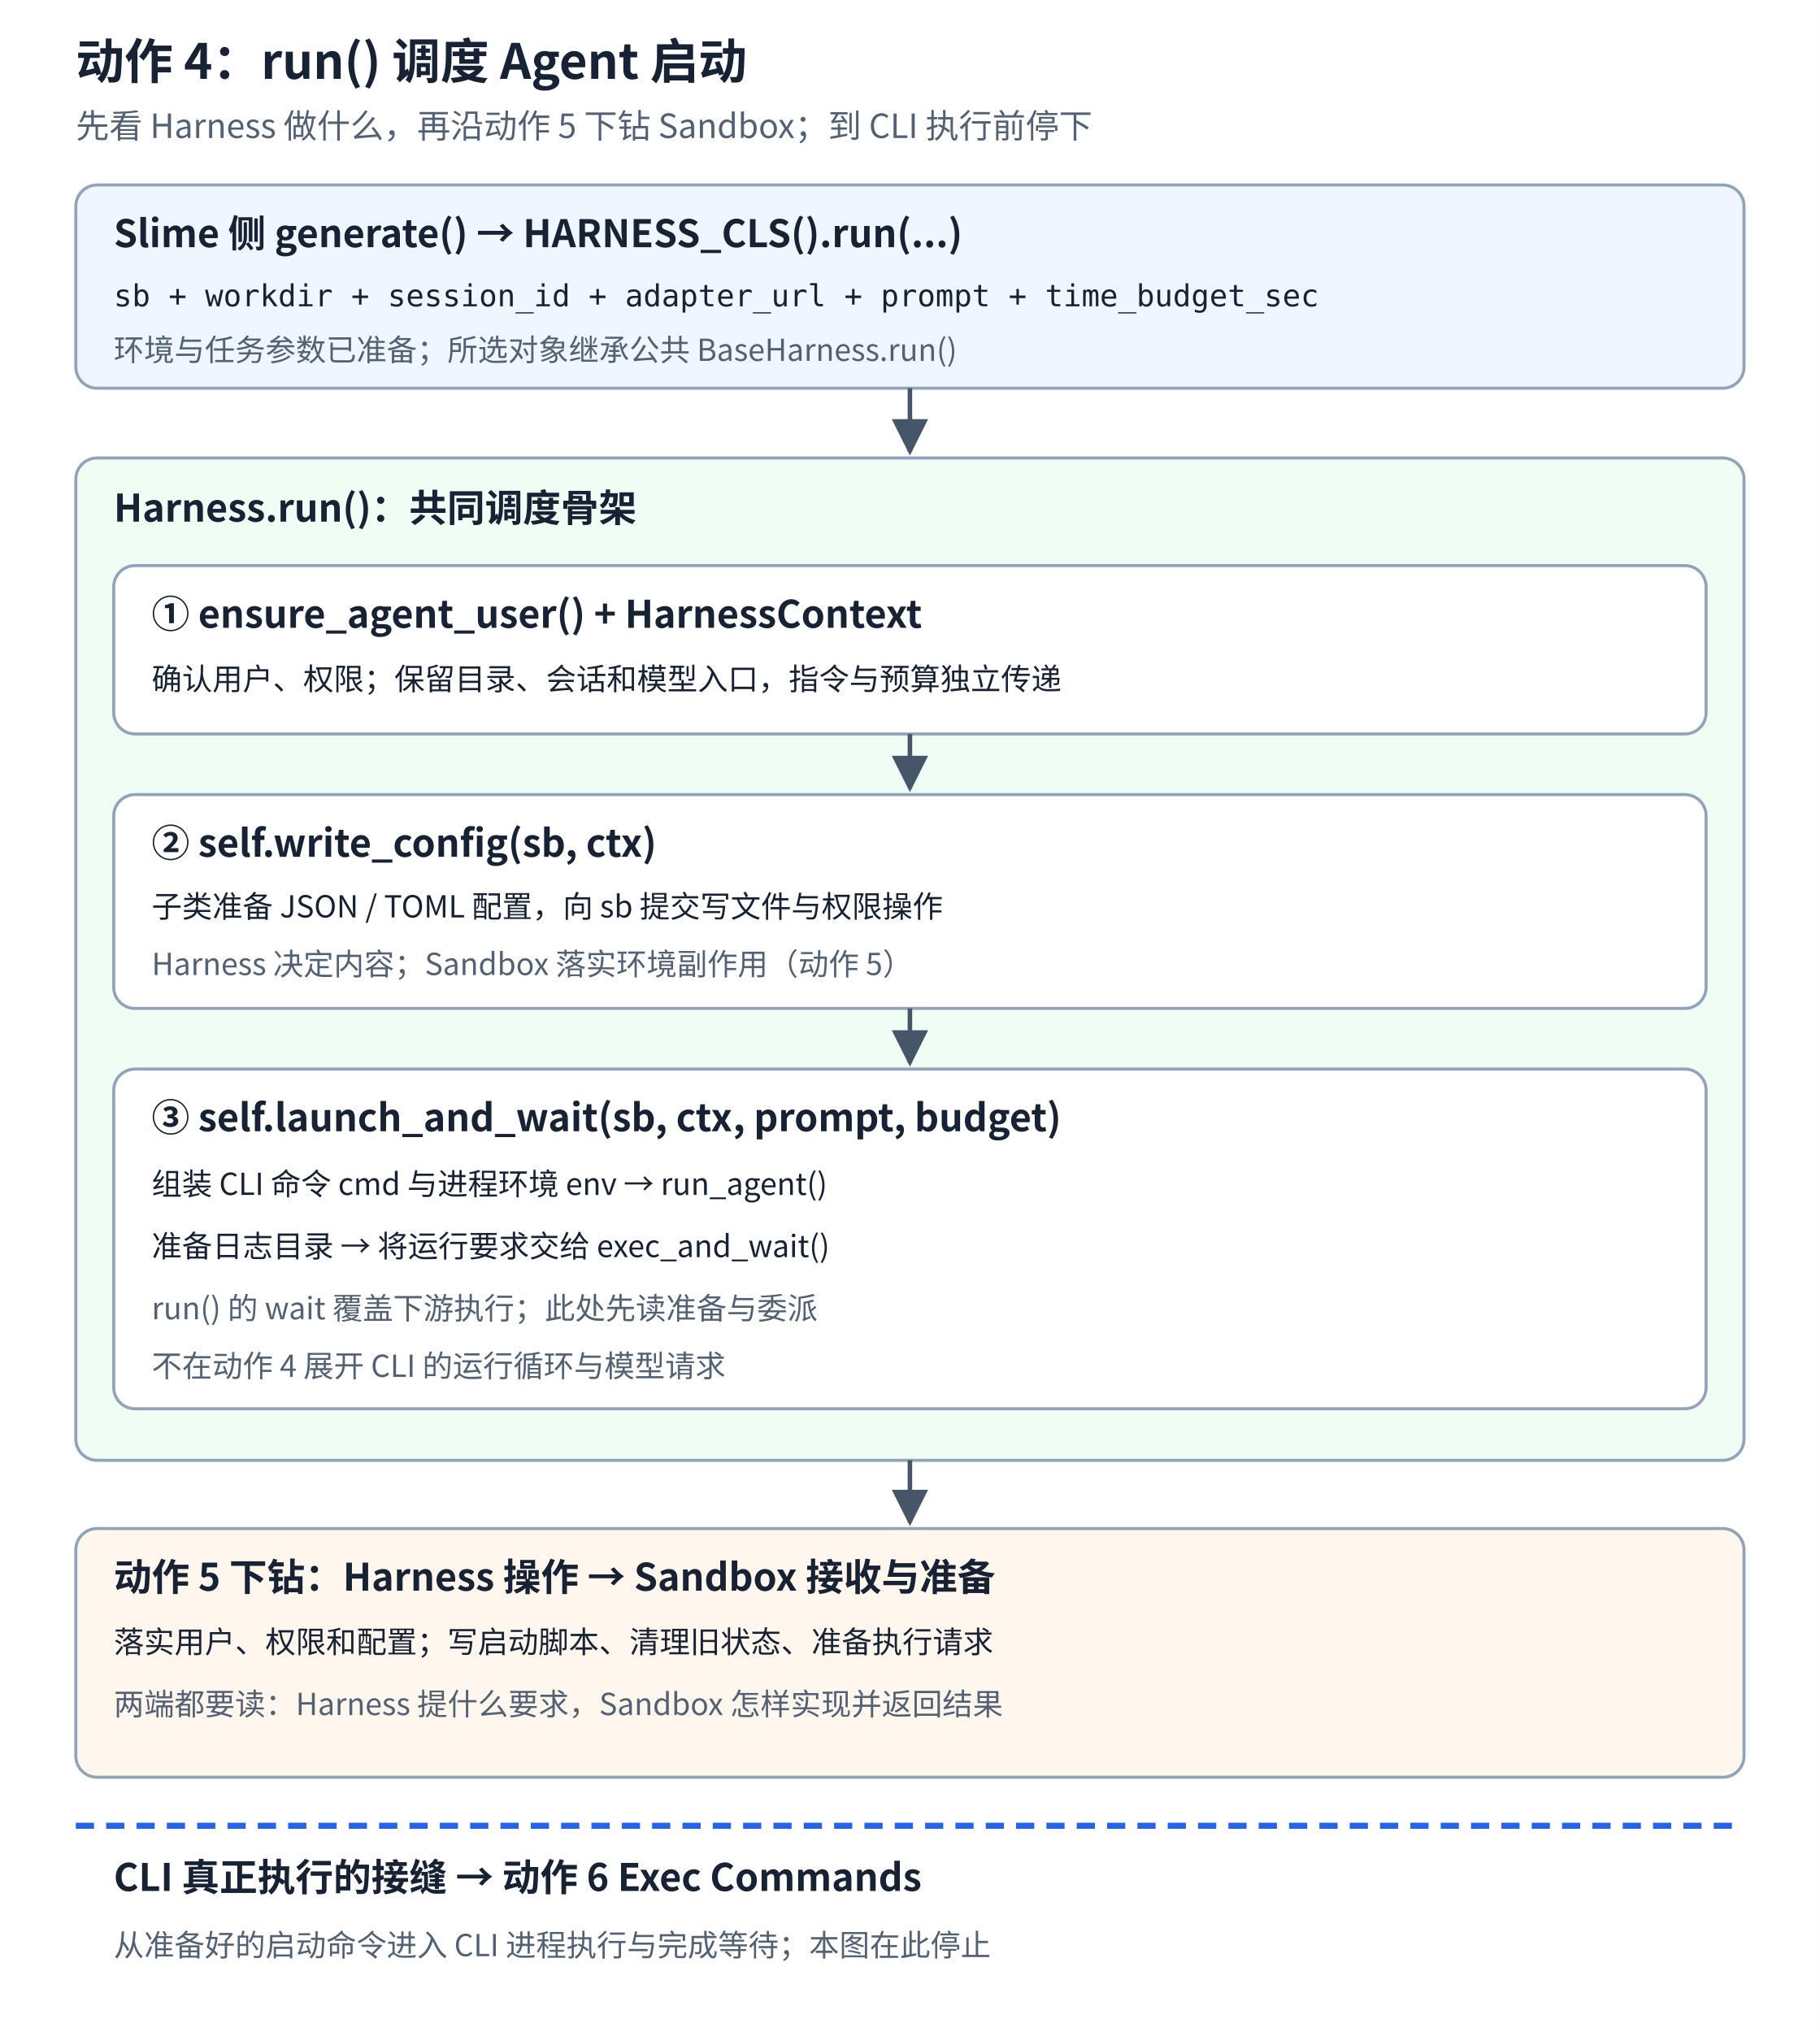
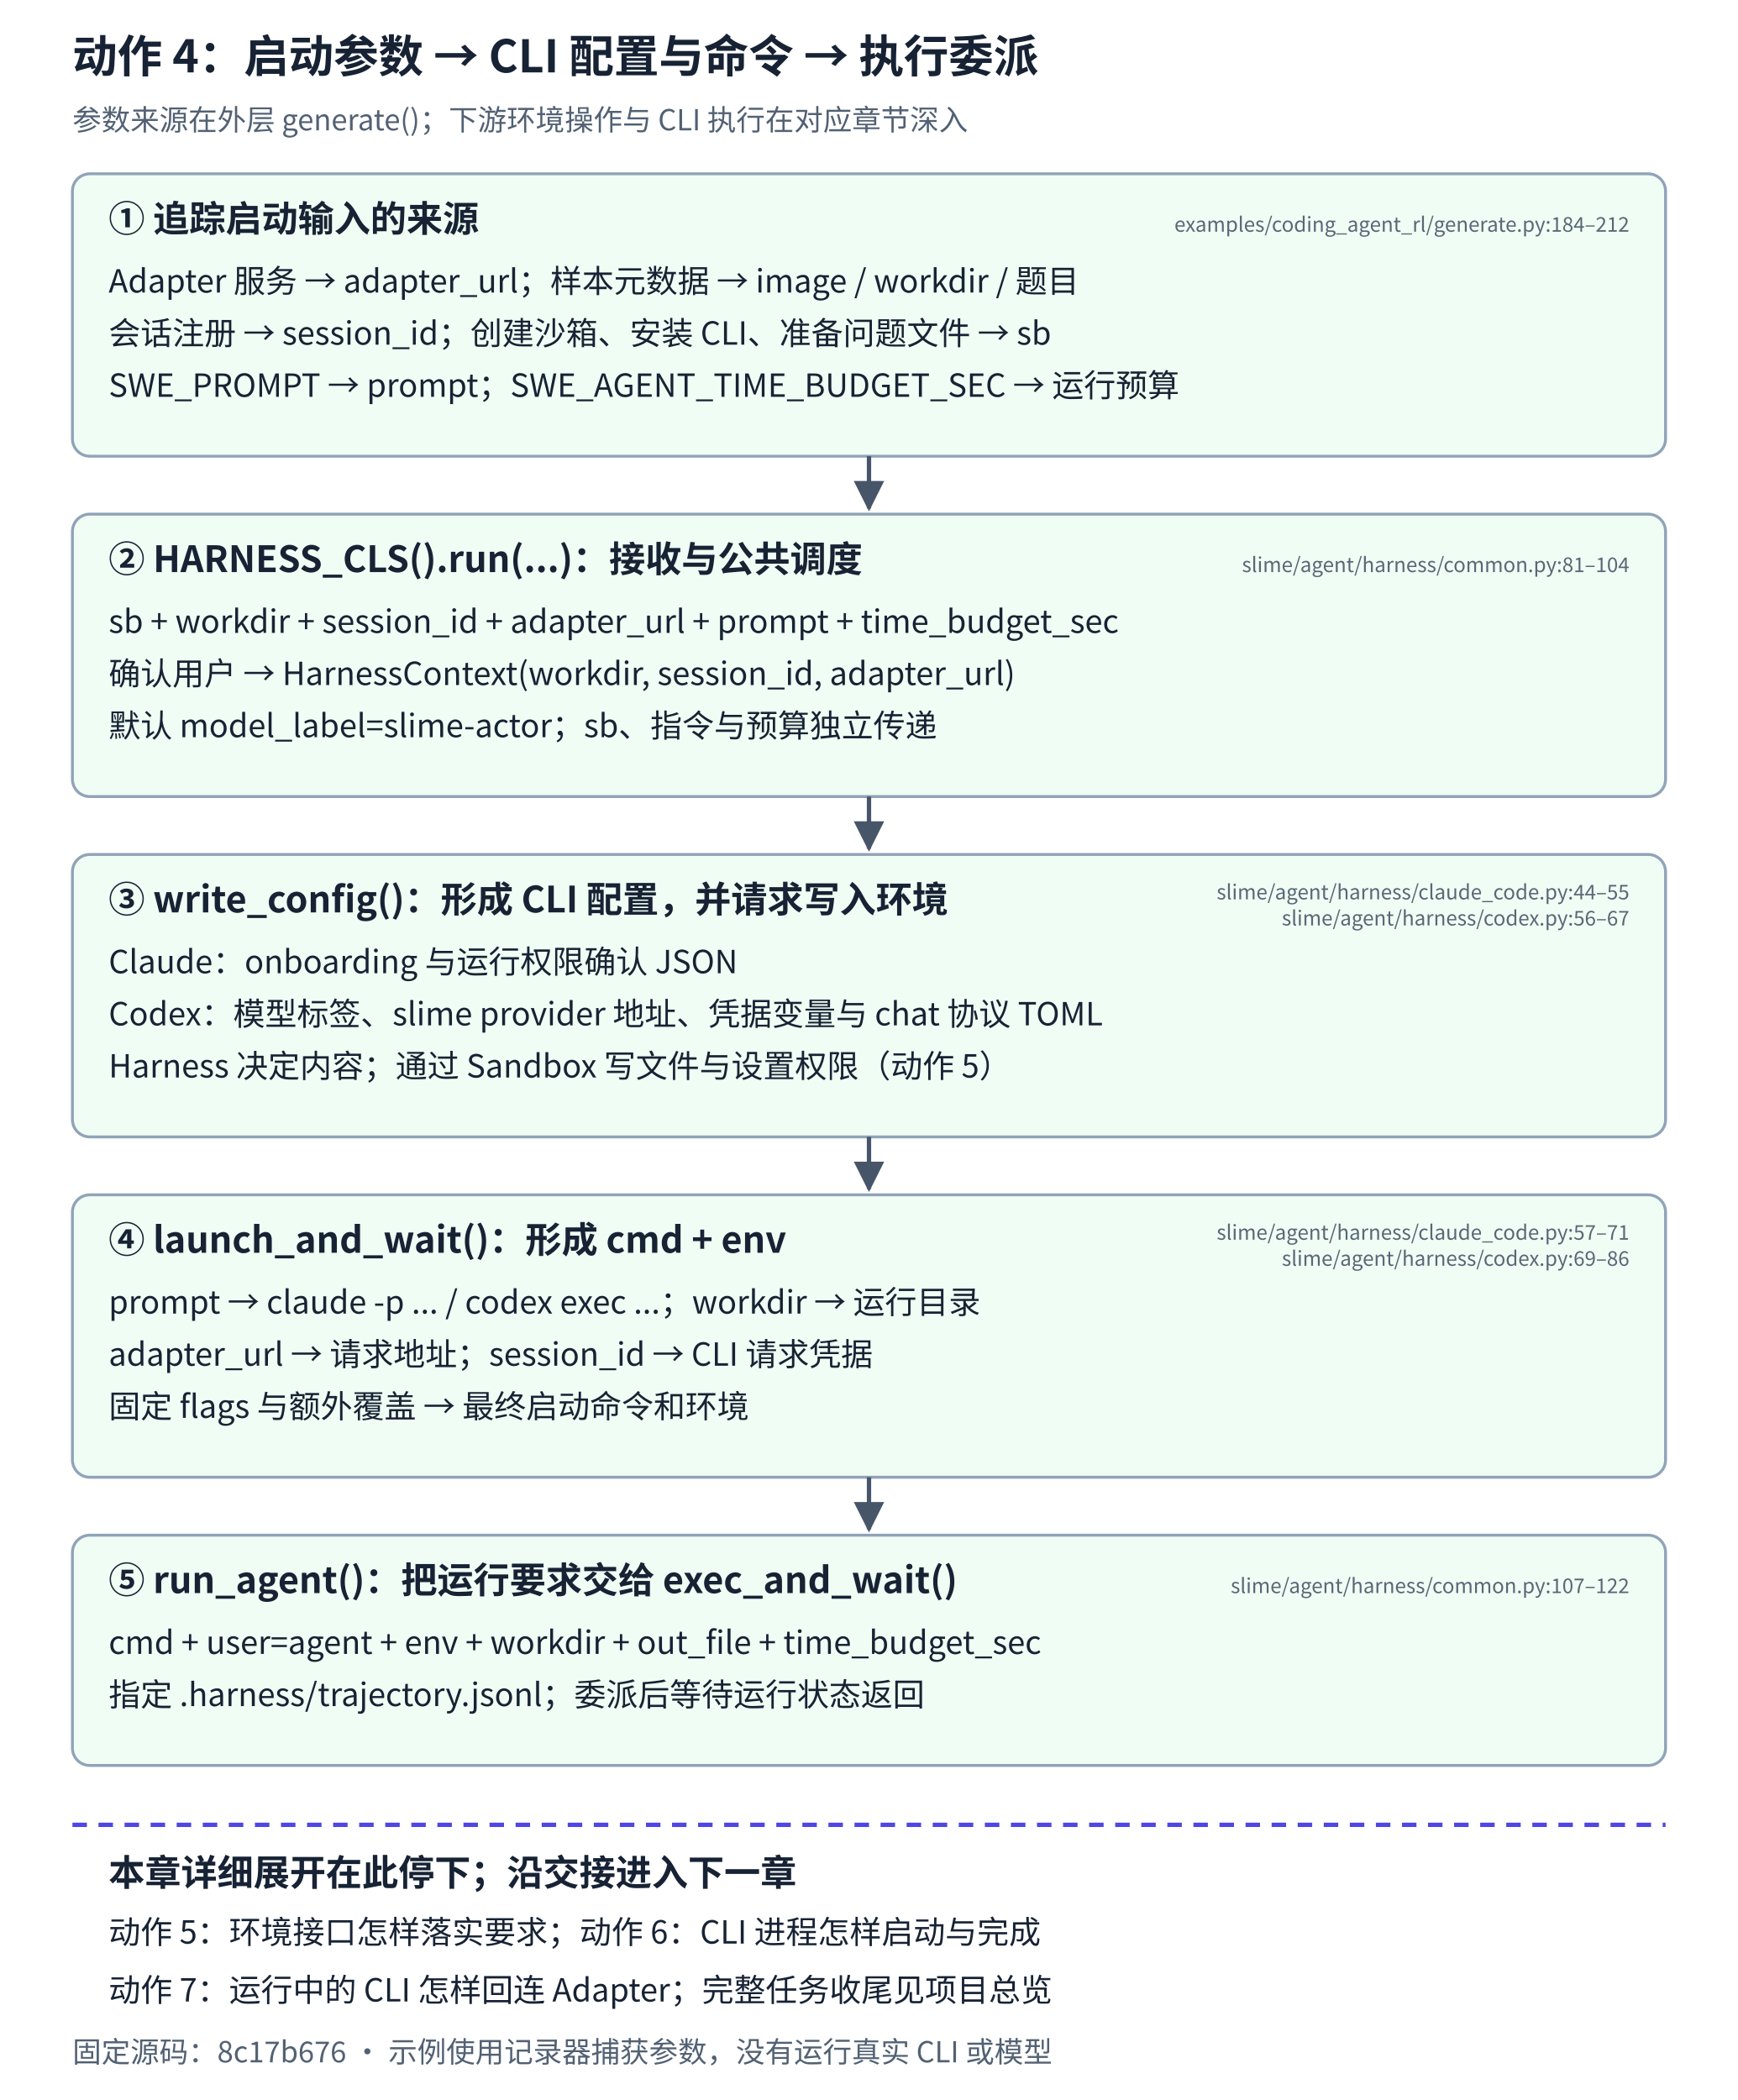
- <svg xmlns="http://www.w3.org/2000/svg" width="1200" height="1340" viewBox="0 0 1200 1340" role="img" aria-labelledby="title desc">
+ <svg xmlns="http://www.w3.org/2000/svg" width="1200" height="1450" viewBox="0 0 1200 1450" role="img" aria-labelledby="title desc">
  <defs>
-     <marker id="arrow" viewBox="0 0 10 10" refX="9" refY="5" markerWidth="8" markerHeight="8" orient="auto">
+     <marker id="arrow" viewBox="0 0 10 10" refX="9" refY="5" markerWidth="7" markerHeight="7" orient="auto">
      <path d="M0 0 L10 5 L0 10 Z" fill="#475569" />
    </marker>
-     <style>text{font-family:"Noto Sans CJK SC","Microsoft YaHei",sans-serif;font-size:22px;fill:#172334}.title{font-size:32px;font-weight:700}.head{font-size:25px;font-weight:700}.small{font-size:20px}.muted{fill:#526173}.mono{font-family:"DejaVu Sans Mono",monospace;font-size:20px}.box{stroke:#91a3b8;stroke-width:2;rx:14}.arrow{fill:none;stroke:#475569;stroke-width:3;marker-end:url(#arrow)}</style>
+     <style>text{font-family:"Noto Sans CJK SC","Microsoft YaHei",sans-serif;font-size:22px;fill:#172334}.title{font-size:31px;font-weight:700}.head{font-size:25px;font-weight:700}.source-location{font-size:14px;font-weight:400;fill:#596777}.muted{font-size:20px;fill:#526173}.arrow{fill:none;stroke:#475569;stroke-width:3;marker-end:url(#arrow)}</style>
  </defs>
-   <rect width="1200" height="1340" fill="#fff" />
-   <text x="50" y="52" class="title">动作 4：run() 调度 Agent 启动</text>
-   <text x="50" y="91" class="muted">先看 Harness 做什么，再沿动作 5 下钻 Sandbox；到 CLI 执行前停下</text>
-   <rect x="50" y="122" width="1100" height="134" class="box" fill="#eff6ff" />
-   <text x="75" y="163" class="head">Slime 侧 generate() → HARNESS_CLS().run(...)</text>
-   <text x="75" y="202" class="mono">sb + workdir + session_id + adapter_url + prompt + time_budget_sec</text>
-   <text x="75" y="238" class="small muted">环境与任务参数已准备；所选对象继承公共 BaseHarness.run()</text>
-   <path d="M600 256 V298" class="arrow" />
-   <rect x="50" y="302" width="1100" height="661" class="box" fill="#f0fdf4" />
-   <text x="75" y="344" class="head">Harness.run()：共同调度骨架</text>
-   <rect x="75" y="373" width="1050" height="111" class="box" fill="#fff" />
-   <text x="100" y="414" class="head">① ensure_agent_user() + HarnessContext</text>
-   <text x="100" y="455" class="small">确认用户、权限；保留目录、会话和模型入口，指令与预算独立传递</text>
-   <path d="M600 484 V520" class="arrow" />
-   <rect x="75" y="524" width="1050" height="141" class="box" fill="#fff" />
-   <text x="100" y="565" class="head">② self.write_config(sb, ctx)</text>
-   <text x="100" y="605" class="small">子类准备 JSON / TOML 配置，向 sb 提交写文件与权限操作</text>
-   <text x="100" y="643" class="small muted">Harness 决定内容；Sandbox 落实环境副作用（动作 5）</text>
-   <path d="M600 665 V701" class="arrow" />
-   <rect x="75" y="705" width="1050" height="224" class="box" fill="#fff" />
-   <text x="100" y="746" class="head">③ self.launch_and_wait(sb, ctx, prompt, budget)</text>
-   <text x="100" y="788" class="small">组装 CLI 命令 cmd 与进程环境 env → run_agent()</text>
-   <text x="100" y="829" class="small">准备日志目录 → 将运行要求交给 exec_and_wait()</text>
-   <text x="100" y="870" class="small muted">run() 的 wait 覆盖下游执行；此处先读准备与委派</text>
-   <text x="100" y="908" class="small muted">不在动作 4 展开 CLI 的运行循环与模型请求</text>
-   <path d="M600 963 V1004" class="arrow" />
-   <rect x="50" y="1008" width="1100" height="164" class="box" fill="#fff7ed" />
-   <text x="75" y="1049" class="head">动作 5 下钻：Harness 操作 → Sandbox 接收与准备</text>
-   <text x="75" y="1090" class="small">落实用户、权限和配置；写启动脚本、清理旧状态、准备执行请求</text>
-   <text x="75" y="1131" class="small muted">两端都要读：Harness 提什么要求，Sandbox 怎样实现并返回结果</text>
-   <path d="M50 1204 H1150" stroke="#2563eb" stroke-width="4" stroke-dasharray="12 8" />
-   <text x="75" y="1247" class="head">CLI 真正执行的接缝 → 动作 6 Exec Commands</text>
-   <text x="75" y="1290" class="small muted">从准备好的启动命令进入 CLI 进程执行与完成等待；本图在此停止</text>
+   <rect width="1200" height="1450" fill="#fff" />
+   <text x="50" y="50" class="title">动作 4：启动参数 → CLI 配置与命令 → 执行委派</text>
+   <text x="50" y="90" class="muted">参数来源在外层 generate()；下游环境操作与 CLI 执行在对应章节深入</text>
+   <rect x="50" y="120" width="1100" height="195" rx="12" fill="#f0fdf4" stroke="#91a3b8" stroke-width="2" />
+   <text x="75" y="160" class="head">① 追踪启动输入的来源</text>
+   <text x="1125" y="160" text-anchor="end" class="source-location">examples/coding_agent_rl/generate.py:184–212</text>
+   <text x="75" y="202">Adapter 服务 → adapter_url；样本元数据 → image / workdir / 题目</text>
+   <text x="75" y="238">会话注册 → session_id；创建沙箱、安装 CLI、准备问题文件 → sb</text>
+   <text x="75" y="274">SWE_PROMPT → prompt；SWE_AGENT_TIME_BUDGET_SEC → 运行预算</text>
+   <path d="M600 315 V351" class="arrow" />
+   <rect x="50" y="355" width="1100" height="195" rx="12" fill="#f0fdf4" stroke="#91a3b8" stroke-width="2" />
+   <text x="75" y="395" class="head">② HARNESS_CLS().run(...)：接收与公共调度</text>
+   <text x="1125" y="395" text-anchor="end" class="source-location">slime/agent/harness/common.py:81–104</text>
+   <text x="75" y="437">sb + workdir + session_id + adapter_url + prompt + time_budget_sec</text>
+   <text x="75" y="473">确认用户 → HarnessContext(workdir, session_id, adapter_url)</text>
+   <text x="75" y="509">默认 model_label=slime-actor；sb、指令与预算独立传递</text>
+   <path d="M600 550 V586" class="arrow" />
+   <rect x="50" y="590" width="1100" height="195" rx="12" fill="#f0fdf4" stroke="#91a3b8" stroke-width="2" />
+   <text x="75" y="630" class="head">③ write_config()：形成 CLI 配置，并请求写入环境</text>
+   <text x="1125" y="621" text-anchor="end" class="source-location">slime/agent/harness/claude_code.py:44–55</text>
+   <text x="1125" y="639" text-anchor="end" class="source-location">slime/agent/harness/codex.py:56–67</text>
+   <text x="75" y="672">Claude：onboarding 与运行权限确认 JSON</text>
+   <text x="75" y="708">Codex：模型标签、slime provider 地址、凭据变量与 chat 协议 TOML</text>
+   <text x="75" y="744">Harness 决定内容；通过 Sandbox 写文件与设置权限（动作 5）</text>
+   <path d="M600 785 V821" class="arrow" />
+   <rect x="50" y="825" width="1100" height="195" rx="12" fill="#f0fdf4" stroke="#91a3b8" stroke-width="2" />
+   <text x="75" y="865" class="head">④ launch_and_wait()：形成 cmd + env</text>
+   <text x="1125" y="856" text-anchor="end" class="source-location">slime/agent/harness/claude_code.py:57–71</text>
+   <text x="1125" y="874" text-anchor="end" class="source-location">slime/agent/harness/codex.py:69–86</text>
+   <text x="75" y="907">prompt → claude -p ... / codex exec ...；workdir → 运行目录</text>
+   <text x="75" y="943">adapter_url → 请求地址；session_id → CLI 请求凭据</text>
+   <text x="75" y="979">固定 flags 与额外覆盖 → 最终启动命令和环境</text>
+   <path d="M600 1020 V1056" class="arrow" />
+   <rect x="50" y="1060" width="1100" height="159" rx="12" fill="#f0fdf4" stroke="#91a3b8" stroke-width="2" />
+   <text x="75" y="1100" class="head">⑤ run_agent()：把运行要求交给 exec_and_wait()</text>
+   <text x="1125" y="1100" text-anchor="end" class="source-location">slime/agent/harness/common.py:107–122</text>
+   <text x="75" y="1142">cmd + user=agent + env + workdir + out_file + time_budget_sec</text>
+   <text x="75" y="1178">指定 .harness/trajectory.jsonl；委派后等待运行状态返回</text>
+   <path d="M50 1260 H1150" stroke="#4f46e5" stroke-width="3" stroke-dasharray="10 8" />
+   <text x="75" y="1302" class="head">本章详细展开在此停下；沿交接进入下一章</text>
+   <text x="75" y="1342">动作 5：环境接口怎样落实要求；动作 6：CLI 进程怎样启动与完成</text>
+   <text x="75" y="1382">动作 7：运行中的 CLI 怎样回连 Adapter；完整任务收尾见项目总览</text>
+   <text x="50" y="1424" class="muted">固定源码：8c17b676 · 示例使用记录器捕获参数，没有运行真实 CLI 或模型</text>
</svg>
